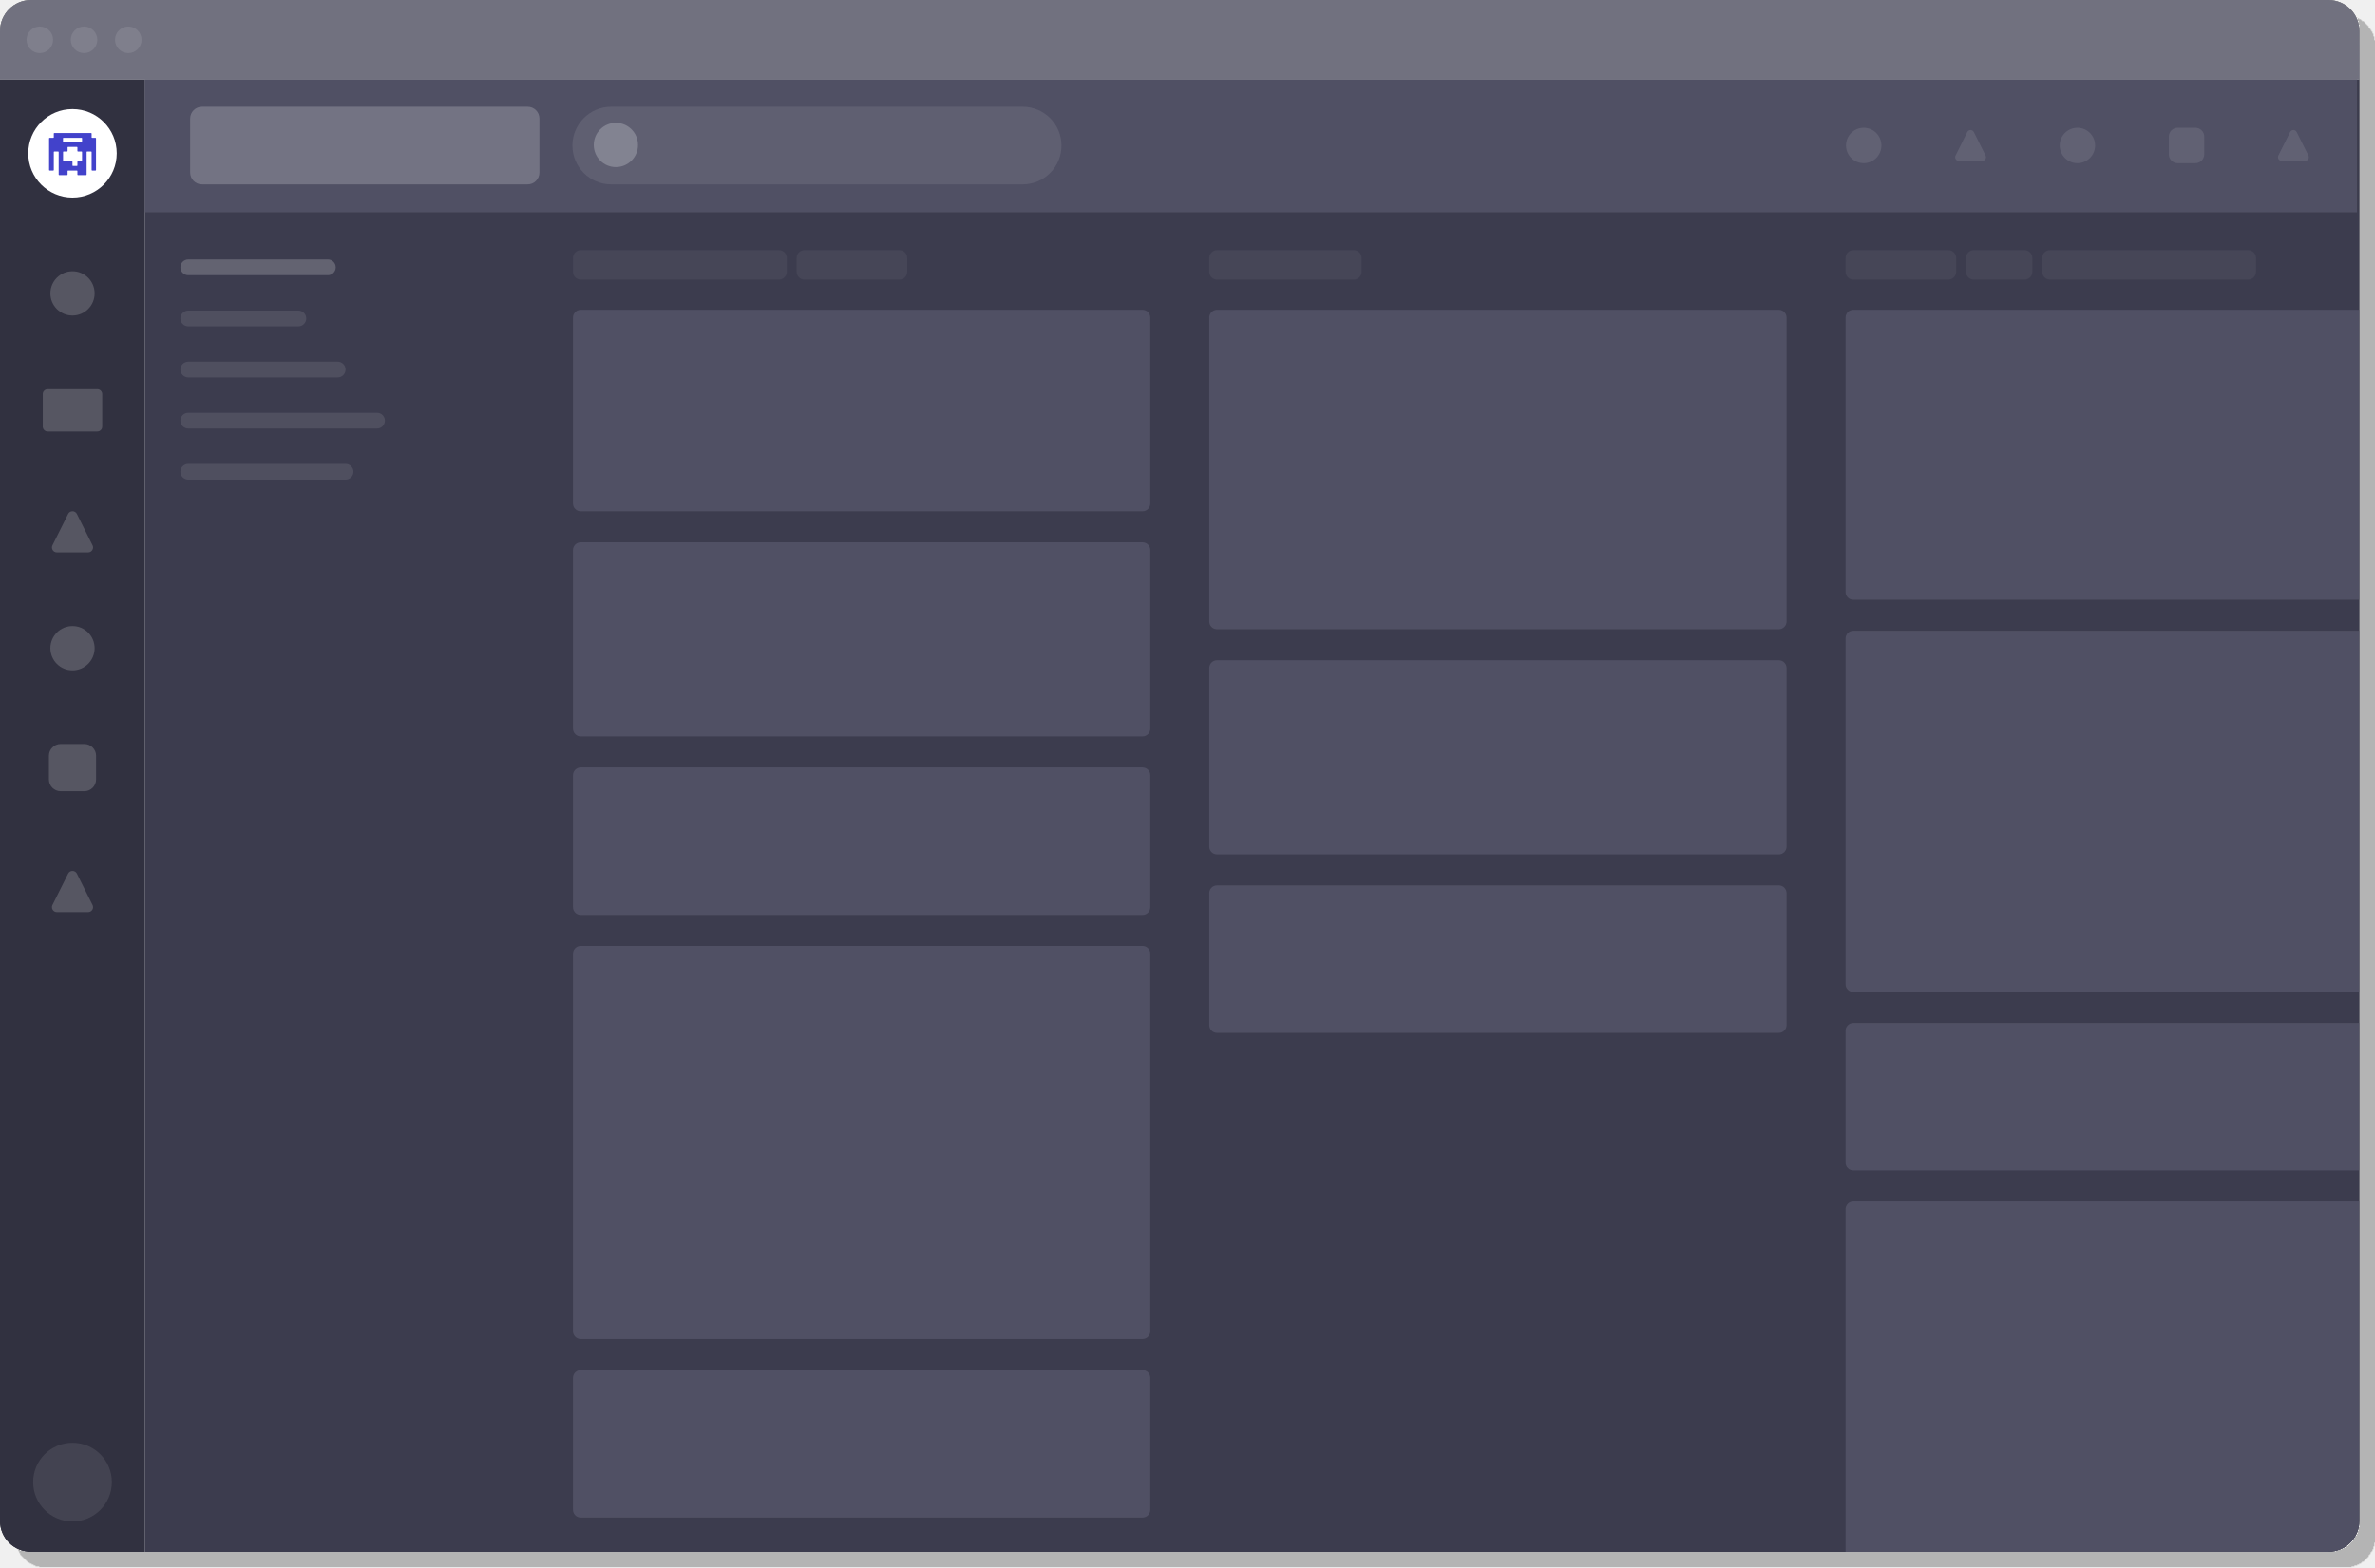
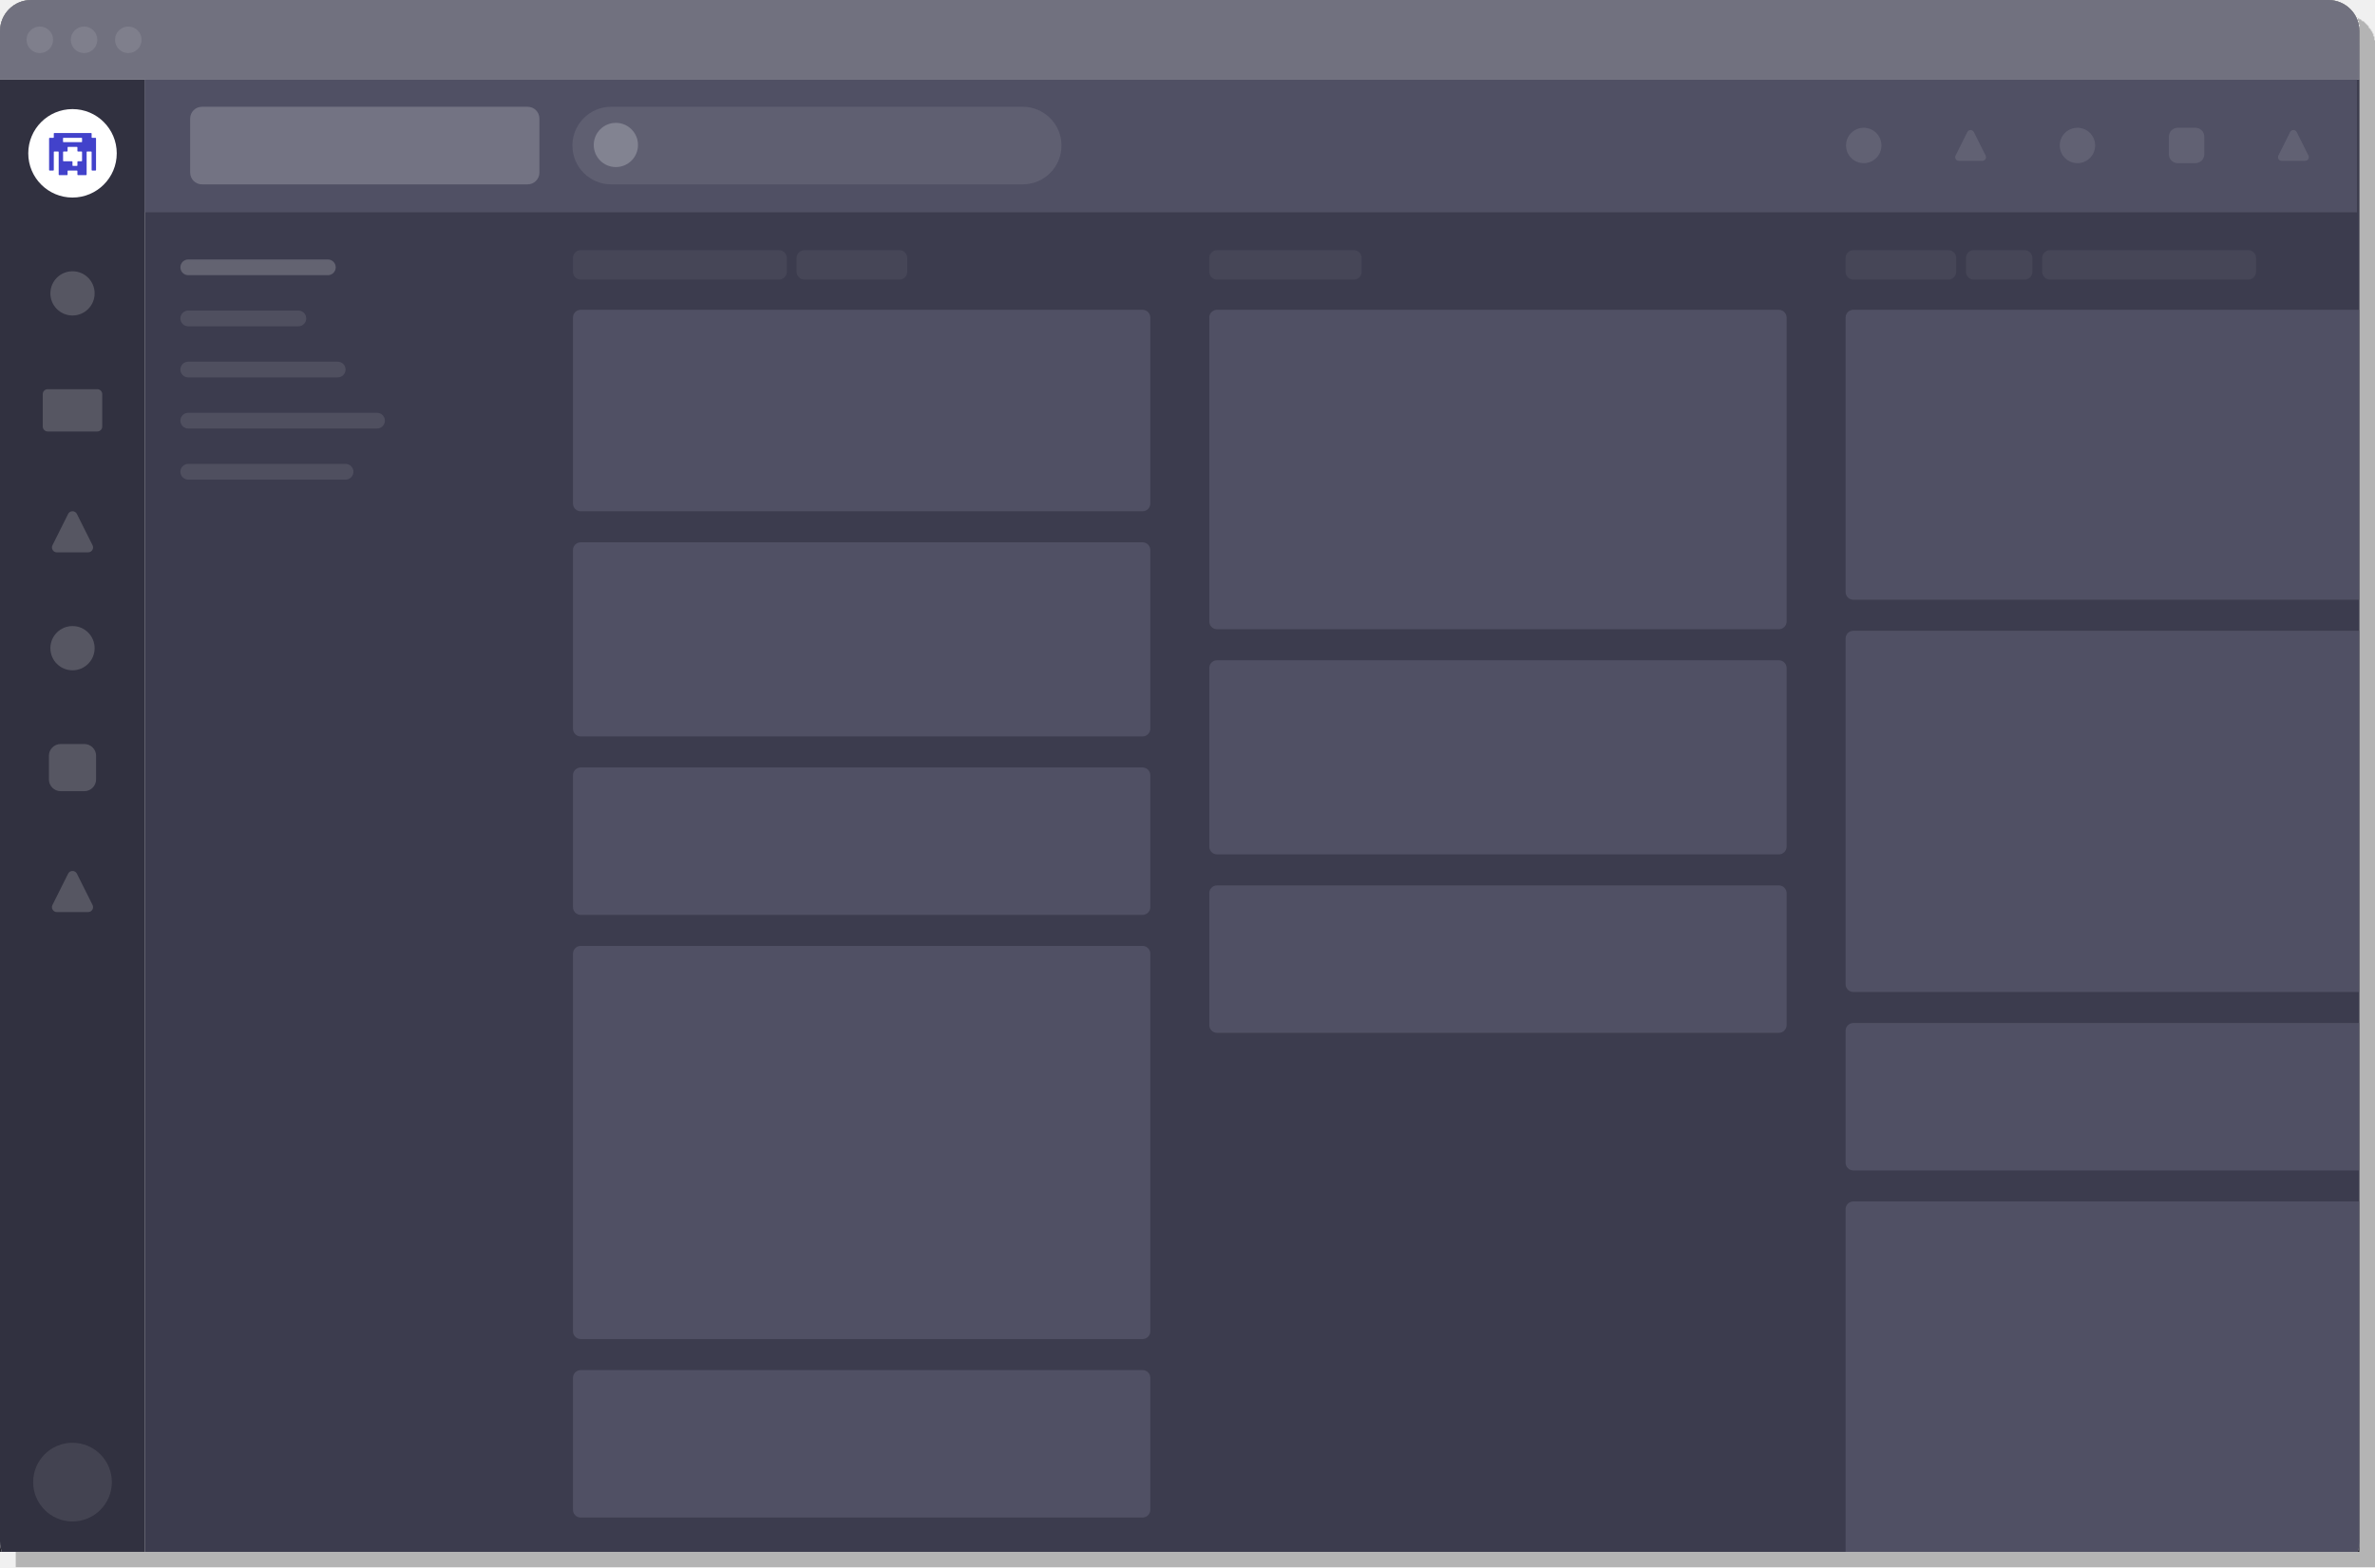
<svg xmlns="http://www.w3.org/2000/svg" width="1224" height="808" viewBox="0 0 1224 808" fill="none">
  <g filter="url(#filter0_d_1417_27194)">
    <g clip-path="url(#clip0_1417_27194)">
-       <g clip-path="url(#clip1_1417_27194)">
-         <rect width="1216" height="808.511" rx="16" fill="#24242F" />
-         <g filter="url(#filter1_ddd_1417_27194)">
-           <g clip-path="url(#clip2_1417_27194)">
-             <rect width="1216" height="810.667" rx="16" fill="#EBEBEB" />
-             <rect width="1216" height="41.04" fill="#71717F" />
-             <circle opacity="0.1" cx="20.52" cy="20.52" r="6.84" fill="white" />
-             <circle opacity="0.1" cx="43.32" cy="20.52" r="6.84" fill="white" />
-             <circle opacity="0.1" cx="66.12" cy="20.52" r="6.84" fill="white" />
-             <rect width="74.733" height="770.133" transform="translate(0 41.0399)" fill="#313140" />
-             <rect x="14.567" y="56.24" width="45.6" height="45.6" rx="22.8" fill="white" />
-             <path d="M30.551 90.294H34.525C34.711 90.294 34.835 90.17 34.835 89.984V88.183C34.835 88.028 34.928 87.935 35.084 87.935H39.648C39.803 87.935 39.896 88.028 39.896 88.183V89.984C39.896 90.17 40.02 90.294 40.206 90.294H44.336C44.522 90.294 44.646 90.17 44.646 89.984V78.372C44.646 78.217 44.739 78.124 44.895 78.124H46.975C47.13 78.124 47.223 78.217 47.223 78.372V87.624C47.223 87.811 47.347 87.935 47.533 87.935H49.179C49.365 87.935 49.489 87.811 49.489 87.624V71.356C49.489 71.169 49.365 71.045 49.179 71.045H47.471C47.316 71.045 47.223 70.952 47.223 70.797V68.872C47.223 68.686 47.099 68.561 46.913 68.561H28.036C27.85 68.561 27.726 68.686 27.726 68.872V70.797C27.726 70.952 27.633 71.045 27.477 71.045H25.614C25.428 71.045 25.304 71.169 25.304 71.356V87.624C25.304 87.811 25.428 87.935 25.614 87.935H27.415C27.601 87.935 27.726 87.811 27.726 87.624V78.372C27.726 78.217 27.819 78.124 27.974 78.124H29.992C30.147 78.124 30.24 78.217 30.24 78.372V89.984C30.24 90.17 30.365 90.294 30.551 90.294ZM32.476 73.032V71.294C32.476 71.138 32.569 71.045 32.724 71.045H42.038C42.193 71.045 42.287 71.138 42.287 71.294V73.032C42.287 73.188 42.193 73.281 42.038 73.281H32.724C32.569 73.281 32.476 73.188 32.476 73.032ZM32.507 82.874V78.372C32.507 78.217 32.6 78.124 32.755 78.124H34.525C34.711 78.124 34.835 78 34.835 77.814V75.982C34.835 75.826 34.928 75.733 35.084 75.733H39.648C39.803 75.733 39.896 75.826 39.896 75.982V77.814C39.896 78 40.02 78.124 40.206 78.124H42.038C42.193 78.124 42.287 78.217 42.287 78.372V82.874C42.287 83.029 42.193 83.123 42.038 83.123H40.206C40.02 83.123 39.896 83.247 39.896 83.433V85.265C39.896 85.42 39.803 85.513 39.648 85.513H37.599C37.443 85.513 37.35 85.42 37.35 85.265V83.433C37.35 83.247 37.226 83.123 37.04 83.123H32.755C32.6 83.123 32.507 83.029 32.507 82.874Z" fill="#4242CB" />
-             <circle opacity="0.2" cx="37.367" cy="151.24" r="11.4" fill="#EBEBEB" />
-             <rect opacity="0.2" x="22.04" y="200.64" width="30.653" height="21.787" rx="2.533" fill="#EBEBEB" />
-             <path opacity="0.2" d="M35.101 264.958C36.034 263.091 38.699 263.091 39.632 264.958L47.693 281.08C48.536 282.765 47.311 284.747 45.428 284.747H29.306C27.422 284.747 26.198 282.765 27.04 281.08L35.101 264.958Z" fill="#EBEBEB" />
-             <circle opacity="0.2" cx="37.367" cy="334.147" r="11.4" fill="#EBEBEB" />
-             <rect opacity="0.2" x="25.206" y="383.547" width="24.32" height="24.32" rx="6.08" fill="#EBEBEB" />
-             <path opacity="0.2" d="M35.101 450.398C36.034 448.531 38.699 448.531 39.632 450.398L47.693 466.52C48.536 468.205 47.311 470.187 45.428 470.187H29.306C27.422 470.187 26.198 468.205 27.04 466.52L35.101 450.398Z" fill="#EBEBEB" />
-             <circle opacity="0.5" cx="37.367" cy="764.053" r="20.267" fill="#565662" />
-             <rect width="1173.96" height="831.187" transform="translate(74.7332 41.0399)" fill="#3C3C4E" />
-             <rect width="1140" height="68.4" transform="translate(74.7332 41.0399)" fill="#505064" />
-             <rect opacity="0.1" x="295" y="55.04" width="252.067" height="40" rx="20" fill="#EBEBEB" />
-             <circle opacity="0.3" cx="317.4" cy="74.733" r="11.4" fill="#D4D6DC" />
-             <rect opacity="0.2" x="98" y="55.04" width="180" height="40" rx="6.08" fill="white" />
-             <circle opacity="0.1" cx="960.513" cy="74.987" r="9.12" fill="white" />
-             <path opacity="0.1" d="M1013.88 68.091C1014.58 66.691 1016.58 66.691 1017.28 68.091L1023.33 80.183C1023.96 81.446 1023.04 82.932 1021.63 82.932H1009.54C1008.12 82.932 1007.2 81.446 1007.84 80.183L1013.88 68.091Z" fill="white" />
-             <circle opacity="0.1" cx="1070.65" cy="74.987" r="9.12" fill="white" />
-             <rect opacity="0.1" x="1117.77" y="65.867" width="18.24" height="18.24" rx="4.56" fill="white" />
-             <path opacity="0.1" d="M1180.26 68.091C1180.96 66.691 1182.96 66.691 1183.66 68.091L1189.7 80.183C1190.33 81.446 1189.42 82.932 1188 82.932H1175.91C1174.5 82.932 1173.58 81.446 1174.21 80.183L1180.26 68.091Z" fill="white" />
-             <rect opacity="0.2" x="92.973" y="133.76" width="80.053" height="8.107" rx="4.053" fill="white" />
-             <rect opacity="0.1" x="92.973" y="160.107" width="64.853" height="8.107" rx="4.053" fill="white" />
-             <rect opacity="0.1" x="92.973" y="186.453" width="85.12" height="8.107" rx="4.053" fill="white" />
-             <rect opacity="0.1" x="92.973" y="212.8" width="105.387" height="8.107" rx="4.053" fill="white" />
-             <rect opacity="0.1" x="92.973" y="239.147" width="89.173" height="8.107" rx="4.053" fill="white" />
-             <g opacity="0.5">
-               <rect opacity="0.1" x="295.295" y="128.947" width="110.2" height="15.2" rx="4.053" fill="white" />
-               <rect opacity="0.1" x="410.562" y="128.947" width="57" height="15.2" rx="4.053" fill="white" />
+       <path d="M0 16C0 7.163 7.163 0 16 0H1200C1208.84 0 1216 7.163 1216 16V800H0V16Z" fill="#24242F" />
+       <g filter="url(#filter1_ddd_1417_27194)">
+         <g clip-path="url(#clip1_1417_27194)">
+           <rect width="1216" height="810.667" rx="16" fill="#EBEBEB" />
+           <rect width="1216" height="41.04" fill="#71717F" />
+           <circle opacity="0.1" cx="20.52" cy="20.52" r="6.84" fill="white" />
+           <circle opacity="0.1" cx="43.32" cy="20.52" r="6.84" fill="white" />
+           <circle opacity="0.1" cx="66.12" cy="20.52" r="6.84" fill="white" />
+           <rect width="74.733" height="770.133" transform="translate(0 41.0399)" fill="#313140" />
+           <rect x="14.567" y="56.24" width="45.6" height="45.6" rx="22.8" fill="white" />
+           <path d="M30.551 90.294H34.525C34.711 90.294 34.835 90.17 34.835 89.984V88.183C34.835 88.028 34.928 87.935 35.084 87.935H39.648C39.803 87.935 39.896 88.028 39.896 88.183V89.984C39.896 90.17 40.02 90.294 40.206 90.294H44.336C44.522 90.294 44.646 90.17 44.646 89.984V78.372C44.646 78.217 44.739 78.124 44.895 78.124H46.975C47.13 78.124 47.223 78.217 47.223 78.372V87.624C47.223 87.811 47.347 87.935 47.533 87.935H49.179C49.365 87.935 49.489 87.811 49.489 87.624V71.356C49.489 71.169 49.365 71.045 49.179 71.045H47.471C47.316 71.045 47.223 70.952 47.223 70.797V68.872C47.223 68.686 47.099 68.561 46.913 68.561H28.036C27.85 68.561 27.726 68.686 27.726 68.872V70.797C27.726 70.952 27.633 71.045 27.477 71.045H25.614C25.428 71.045 25.304 71.169 25.304 71.356V87.624C25.304 87.811 25.428 87.935 25.614 87.935H27.415C27.601 87.935 27.726 87.811 27.726 87.624V78.372C27.726 78.217 27.819 78.124 27.974 78.124H29.992C30.147 78.124 30.24 78.217 30.24 78.372V89.984C30.24 90.17 30.365 90.294 30.551 90.294ZM32.476 73.032V71.294C32.476 71.138 32.569 71.045 32.724 71.045H42.038C42.193 71.045 42.287 71.138 42.287 71.294V73.032C42.287 73.188 42.193 73.281 42.038 73.281H32.724C32.569 73.281 32.476 73.188 32.476 73.032ZM32.507 82.874V78.372C32.507 78.217 32.6 78.124 32.755 78.124H34.525C34.711 78.124 34.835 78 34.835 77.814V75.982C34.835 75.826 34.928 75.733 35.084 75.733H39.648C39.803 75.733 39.896 75.826 39.896 75.982V77.814C39.896 78 40.02 78.124 40.206 78.124H42.038C42.193 78.124 42.287 78.217 42.287 78.372V82.874C42.287 83.029 42.193 83.123 42.038 83.123H40.206C40.02 83.123 39.896 83.247 39.896 83.433V85.265C39.896 85.42 39.803 85.513 39.648 85.513H37.599C37.443 85.513 37.35 85.42 37.35 85.265V83.433C37.35 83.247 37.226 83.123 37.04 83.123H32.755C32.6 83.123 32.507 83.029 32.507 82.874Z" fill="#4242CB" />
+           <circle opacity="0.2" cx="37.367" cy="151.24" r="11.4" fill="#EBEBEB" />
+           <rect opacity="0.2" x="22.04" y="200.64" width="30.653" height="21.787" rx="2.533" fill="#EBEBEB" />
+           <path opacity="0.2" d="M35.101 264.958C36.034 263.091 38.699 263.091 39.632 264.958L47.693 281.08C48.536 282.765 47.311 284.747 45.428 284.747H29.306C27.422 284.747 26.198 282.765 27.04 281.08L35.101 264.958Z" fill="#EBEBEB" />
+           <circle opacity="0.2" cx="37.367" cy="334.147" r="11.4" fill="#EBEBEB" />
+           <rect opacity="0.2" x="25.206" y="383.547" width="24.32" height="24.32" rx="6.08" fill="#EBEBEB" />
+           <path opacity="0.2" d="M35.101 450.398C36.034 448.531 38.699 448.531 39.632 450.398L47.693 466.52C48.536 468.205 47.311 470.187 45.428 470.187H29.306C27.422 470.187 26.198 468.205 27.04 466.52L35.101 450.398Z" fill="#EBEBEB" />
+           <circle opacity="0.5" cx="37.367" cy="764.053" r="20.267" fill="#565662" />
+           <rect width="1173.96" height="831.187" transform="translate(74.7332 41.0399)" fill="#3C3C4E" />
+           <rect width="1140" height="68.4" transform="translate(74.7332 41.0399)" fill="#505064" />
+           <rect opacity="0.1" x="295" y="55.04" width="252.067" height="40" rx="20" fill="#EBEBEB" />
+           <circle opacity="0.3" cx="317.4" cy="74.733" r="11.4" fill="#D4D6DC" />
+           <rect opacity="0.2" x="98" y="55.04" width="180" height="40" rx="6.08" fill="white" />
+           <circle opacity="0.1" cx="960.513" cy="74.987" r="9.12" fill="white" />
+           <path opacity="0.1" d="M1013.88 68.091C1014.58 66.691 1016.58 66.691 1017.28 68.091L1023.33 80.183C1023.96 81.446 1023.04 82.932 1021.63 82.932H1009.54C1008.12 82.932 1007.2 81.446 1007.84 80.183L1013.88 68.091Z" fill="white" />
+           <circle opacity="0.1" cx="1070.65" cy="74.987" r="9.12" fill="white" />
+           <rect opacity="0.1" x="1117.77" y="65.867" width="18.24" height="18.24" rx="4.56" fill="white" />
+           <path opacity="0.1" d="M1180.26 68.091C1180.96 66.691 1182.96 66.691 1183.66 68.091L1189.7 80.183C1190.33 81.446 1189.42 82.932 1188 82.932H1175.91C1174.5 82.932 1173.58 81.446 1174.21 80.183L1180.26 68.091Z" fill="white" />
+           <rect opacity="0.2" x="92.973" y="133.76" width="80.053" height="8.107" rx="4.053" fill="white" />
+           <rect opacity="0.1" x="92.973" y="160.107" width="64.853" height="8.107" rx="4.053" fill="white" />
+           <rect opacity="0.1" x="92.973" y="186.453" width="85.12" height="8.107" rx="4.053" fill="white" />
+           <rect opacity="0.1" x="92.973" y="212.8" width="105.387" height="8.107" rx="4.053" fill="white" />
+           <rect opacity="0.1" x="92.973" y="239.147" width="89.173" height="8.107" rx="4.053" fill="white" />
+           <g opacity="0.5">
+             <rect opacity="0.1" x="295.295" y="128.947" width="110.2" height="15.2" rx="4.053" fill="white" />
+             <rect opacity="0.1" x="410.562" y="128.947" width="57" height="15.2" rx="4.053" fill="white" />
+           </g>
+           <g opacity="0.66">
+             <g clip-path="url(#clip2_1417_27194)">
+               <rect x="295.295" y="159.707" width="297.532" height="103.867" rx="4" fill="#5B5B6F" />
            </g>
-             <g opacity="0.66">
-               <g clip-path="url(#clip3_1417_27194)">
-                 <rect x="295.295" y="159.707" width="297.532" height="103.867" rx="4" fill="#5B5B6F" />
-               </g>
+           </g>
+           <g opacity="0.66">
+             <rect x="295.295" y="279.573" width="297.532" height="100.067" rx="4" fill="#5B5B6F" />
+           </g>
+           <g opacity="0.66">
+             <rect x="295.295" y="395.64" width="297.532" height="76" rx="4" fill="#5B5B6F" />
+           </g>
+           <g opacity="0.66">
+             <rect x="295.295" y="487.64" width="297.532" height="202.667" rx="4" fill="#5B5B6F" />
+           </g>
+           <g opacity="0.66">
+             <rect x="295.295" y="706.307" width="297.532" height="76" rx="4" fill="#5B5B6F" />
+           </g>
+           <g opacity="0.5">
+             <rect opacity="0.1" x="623.227" y="128.947" width="78.533" height="15.2" rx="4.053" fill="white" />
+           </g>
+           <g opacity="0.66">
+             <g clip-path="url(#clip3_1417_27194)">
+               <rect x="623.227" y="159.707" width="297.532" height="164.667" rx="4" fill="#5B5B6F" />
            </g>
-             <g opacity="0.66">
-               <rect x="295.295" y="279.573" width="297.532" height="100.067" rx="4" fill="#5B5B6F" />
+           </g>
+           <g opacity="0.66">
+             <rect x="623.227" y="340.373" width="297.532" height="100.067" rx="4" fill="#5B5B6F" />
+           </g>
+           <g opacity="0.66">
+             <rect x="623.227" y="456.44" width="297.532" height="76" rx="4" fill="#5B5B6F" />
+           </g>
+           <g opacity="0.5">
+             <rect opacity="0.1" x="951.159" y="128.947" width="57" height="15.2" rx="4.053" fill="white" />
+             <rect opacity="0.1" x="1013.23" y="128.947" width="34.2" height="15.2" rx="4.053" fill="white" />
+             <rect opacity="0.1" x="1052.49" y="128.947" width="110.2" height="15.2" rx="4.053" fill="white" />
+           </g>
+           <g opacity="0.66">
+             <g clip-path="url(#clip4_1417_27194)">
+               <rect x="951.159" y="159.707" width="297.532" height="149.467" rx="4" fill="#5B5B6F" />
            </g>
-             <g opacity="0.66">
-               <rect x="295.295" y="395.64" width="297.532" height="76" rx="4" fill="#5B5B6F" />
-             </g>
-             <g opacity="0.66">
-               <rect x="295.295" y="487.64" width="297.532" height="202.667" rx="4" fill="#5B5B6F" />
-             </g>
-             <g opacity="0.66">
-               <rect x="295.295" y="706.307" width="297.532" height="76" rx="4" fill="#5B5B6F" />
-             </g>
-             <g opacity="0.5">
-               <rect opacity="0.1" x="623.227" y="128.947" width="78.533" height="15.2" rx="4.053" fill="white" />
-             </g>
-             <g opacity="0.66">
-               <g clip-path="url(#clip4_1417_27194)">
-                 <rect x="623.227" y="159.707" width="297.532" height="164.667" rx="4" fill="#5B5B6F" />
-               </g>
-             </g>
-             <g opacity="0.66">
-               <rect x="623.227" y="340.373" width="297.532" height="100.067" rx="4" fill="#5B5B6F" />
-             </g>
-             <g opacity="0.66">
-               <rect x="623.227" y="456.44" width="297.532" height="76" rx="4" fill="#5B5B6F" />
-             </g>
-             <g opacity="0.5">
-               <rect opacity="0.1" x="951.159" y="128.947" width="57" height="15.2" rx="4.053" fill="white" />
-               <rect opacity="0.1" x="1013.23" y="128.947" width="34.2" height="15.2" rx="4.053" fill="white" />
-               <rect opacity="0.1" x="1052.49" y="128.947" width="110.2" height="15.2" rx="4.053" fill="white" />
-             </g>
-             <g opacity="0.66">
-               <g clip-path="url(#clip5_1417_27194)">
-                 <rect x="951.159" y="159.707" width="297.532" height="149.467" rx="4" fill="#5B5B6F" />
-               </g>
-             </g>
-             <g opacity="0.66">
-               <rect x="951.159" y="325.173" width="297.532" height="186.2" rx="4" fill="#5B5B6F" />
-             </g>
-             <g opacity="0.66">
-               <rect x="951.159" y="527.373" width="297.532" height="76" rx="4" fill="#5B5B6F" />
-             </g>
-             <g opacity="0.66">
-               <rect x="951.159" y="619.373" width="297.532" height="202.667" rx="4" fill="#5B5B6F" />
-             </g>
+           </g>
+           <g opacity="0.66">
+             <rect x="951.159" y="325.173" width="297.532" height="186.2" rx="4" fill="#5B5B6F" />
+           </g>
+           <g opacity="0.66">
+             <rect x="951.159" y="527.373" width="297.532" height="76" rx="4" fill="#5B5B6F" />
+           </g>
+           <g opacity="0.66">
+             <rect x="951.159" y="619.373" width="297.532" height="202.667" rx="4" fill="#5B5B6F" />
          </g>
        </g>
      </g>
    </g>
  </g>
  <defs>
    <filter id="filter0_d_1417_27194" x="0" y="0" width="1224" height="808" filterUnits="userSpaceOnUse" color-interpolation-filters="sRGB">
      <feFlood flood-opacity="0" result="BackgroundImageFix" />
      <feColorMatrix in="SourceAlpha" type="matrix" values="0 0 0 0 0 0 0 0 0 0 0 0 0 0 0 0 0 0 127 0" result="hardAlpha" />
      <feOffset dx="8" dy="8" />
      <feComposite in2="hardAlpha" operator="out" />
      <feColorMatrix type="matrix" values="0 0 0 0 0 0 0 0 0 0 0 0 0 0 0 0 0 0 0.25 0" />
      <feBlend mode="normal" in2="BackgroundImageFix" result="effect1_dropShadow_1417_27194" />
      <feBlend mode="normal" in="SourceGraphic" in2="effect1_dropShadow_1417_27194" result="shape" />
    </filter>
    <filter id="filter1_ddd_1417_27194" x="-48.64" y="-16.213" width="1313.28" height="907.947" filterUnits="userSpaceOnUse" color-interpolation-filters="sRGB">
      <feFlood flood-opacity="0" result="BackgroundImageFix" />
      <feColorMatrix in="SourceAlpha" type="matrix" values="0 0 0 0 0 0 0 0 0 0 0 0 0 0 0 0 0 0 127 0" result="hardAlpha" />
      <feOffset dy="4.053" />
      <feGaussianBlur stdDeviation="4.053" />
      <feColorMatrix type="matrix" values="0 0 0 0 0.146 0 0 0 0 0.145 0 0 0 0 0.153 0 0 0 0.1 0" />
      <feBlend mode="normal" in2="BackgroundImageFix" result="effect1_dropShadow_1417_27194" />
      <feColorMatrix in="SourceAlpha" type="matrix" values="0 0 0 0 0 0 0 0 0 0 0 0 0 0 0 0 0 0 127 0" result="hardAlpha" />
      <feOffset dy="32.427" />
      <feGaussianBlur stdDeviation="24.32" />
      <feColorMatrix type="matrix" values="0 0 0 0 0.146 0 0 0 0 0.145 0 0 0 0 0.153 0 0 0 0.1 0" />
      <feBlend mode="normal" in2="effect1_dropShadow_1417_27194" result="effect2_dropShadow_1417_27194" />
      <feColorMatrix in="SourceAlpha" type="matrix" values="0 0 0 0 0 0 0 0 0 0 0 0 0 0 0 0 0 0 127 0" result="hardAlpha" />
      <feOffset />
      <feGaussianBlur stdDeviation="2.027" />
      <feColorMatrix type="matrix" values="0 0 0 0 0.146 0 0 0 0 0.145 0 0 0 0 0.153 0 0 0 0.1 0" />
      <feBlend mode="normal" in2="effect2_dropShadow_1417_27194" result="effect3_dropShadow_1417_27194" />
      <feBlend mode="normal" in="SourceGraphic" in2="effect3_dropShadow_1417_27194" result="shape" />
    </filter>
    <clipPath id="clip0_1417_27194">
-       <path d="M0 16C0 7.163 7.163 0 16 0H1200C1208.84 0 1216 7.163 1216 16V784C1216 792.837 1208.84 800 1200 800H16C7.163 800 0 792.837 0 784V16Z" fill="white" />
+       <path d="M0 16C0 7.163 7.163 0 16 0H1200C1208.84 0 1216 7.163 1216 16V800H0V16Z" fill="white" />
    </clipPath>
    <clipPath id="clip1_1417_27194">
-       <rect width="1216" height="808.511" rx="16" fill="white" />
+       <rect width="1216" height="810.667" rx="16" fill="white" />
    </clipPath>
    <clipPath id="clip2_1417_27194">
-       <rect width="1216" height="810.667" rx="16" fill="white" />
+       <rect x="295.295" y="159.707" width="297.532" height="103.867" rx="4" fill="white" />
    </clipPath>
    <clipPath id="clip3_1417_27194">
-       <rect x="295.295" y="159.707" width="297.532" height="103.867" rx="4" fill="white" />
+       <rect x="623.227" y="159.707" width="297.532" height="164.667" rx="4" fill="white" />
    </clipPath>
    <clipPath id="clip4_1417_27194">
-       <rect x="623.227" y="159.707" width="297.532" height="164.667" rx="4" fill="white" />
-     </clipPath>
-     <clipPath id="clip5_1417_27194">
      <rect x="951.159" y="159.707" width="297.532" height="149.467" rx="4" fill="white" />
    </clipPath>
  </defs>
</svg>
